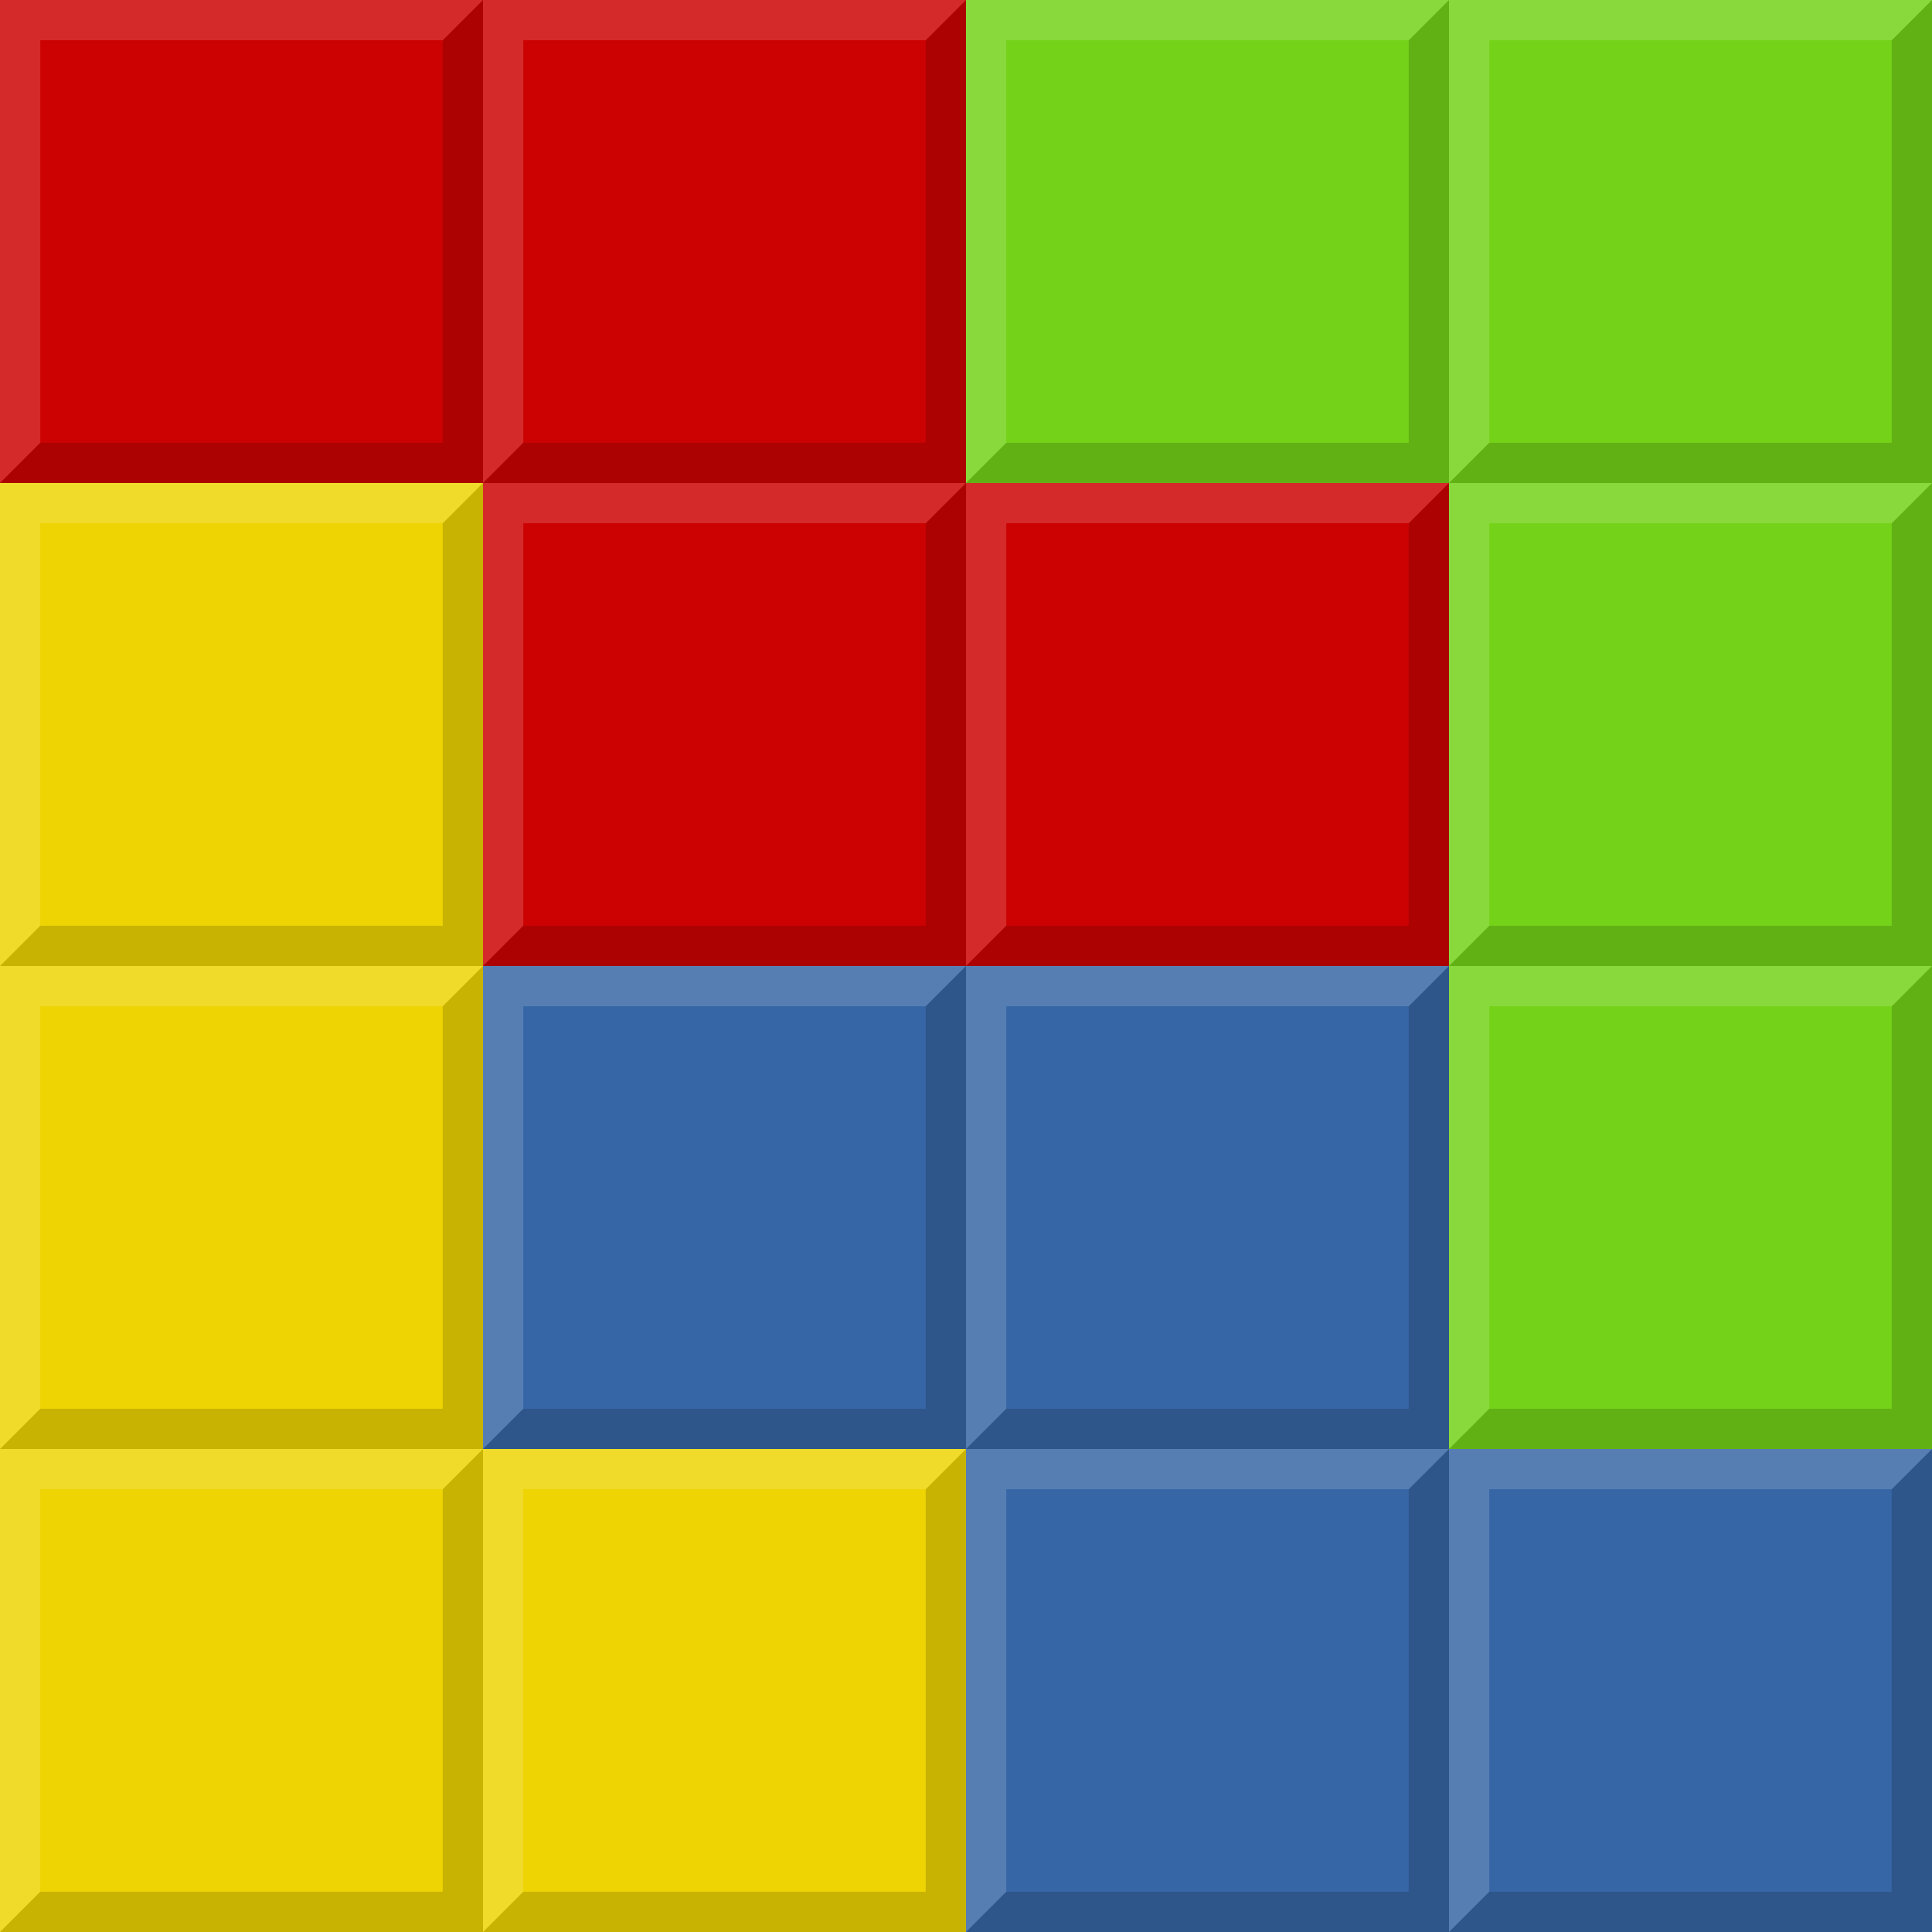
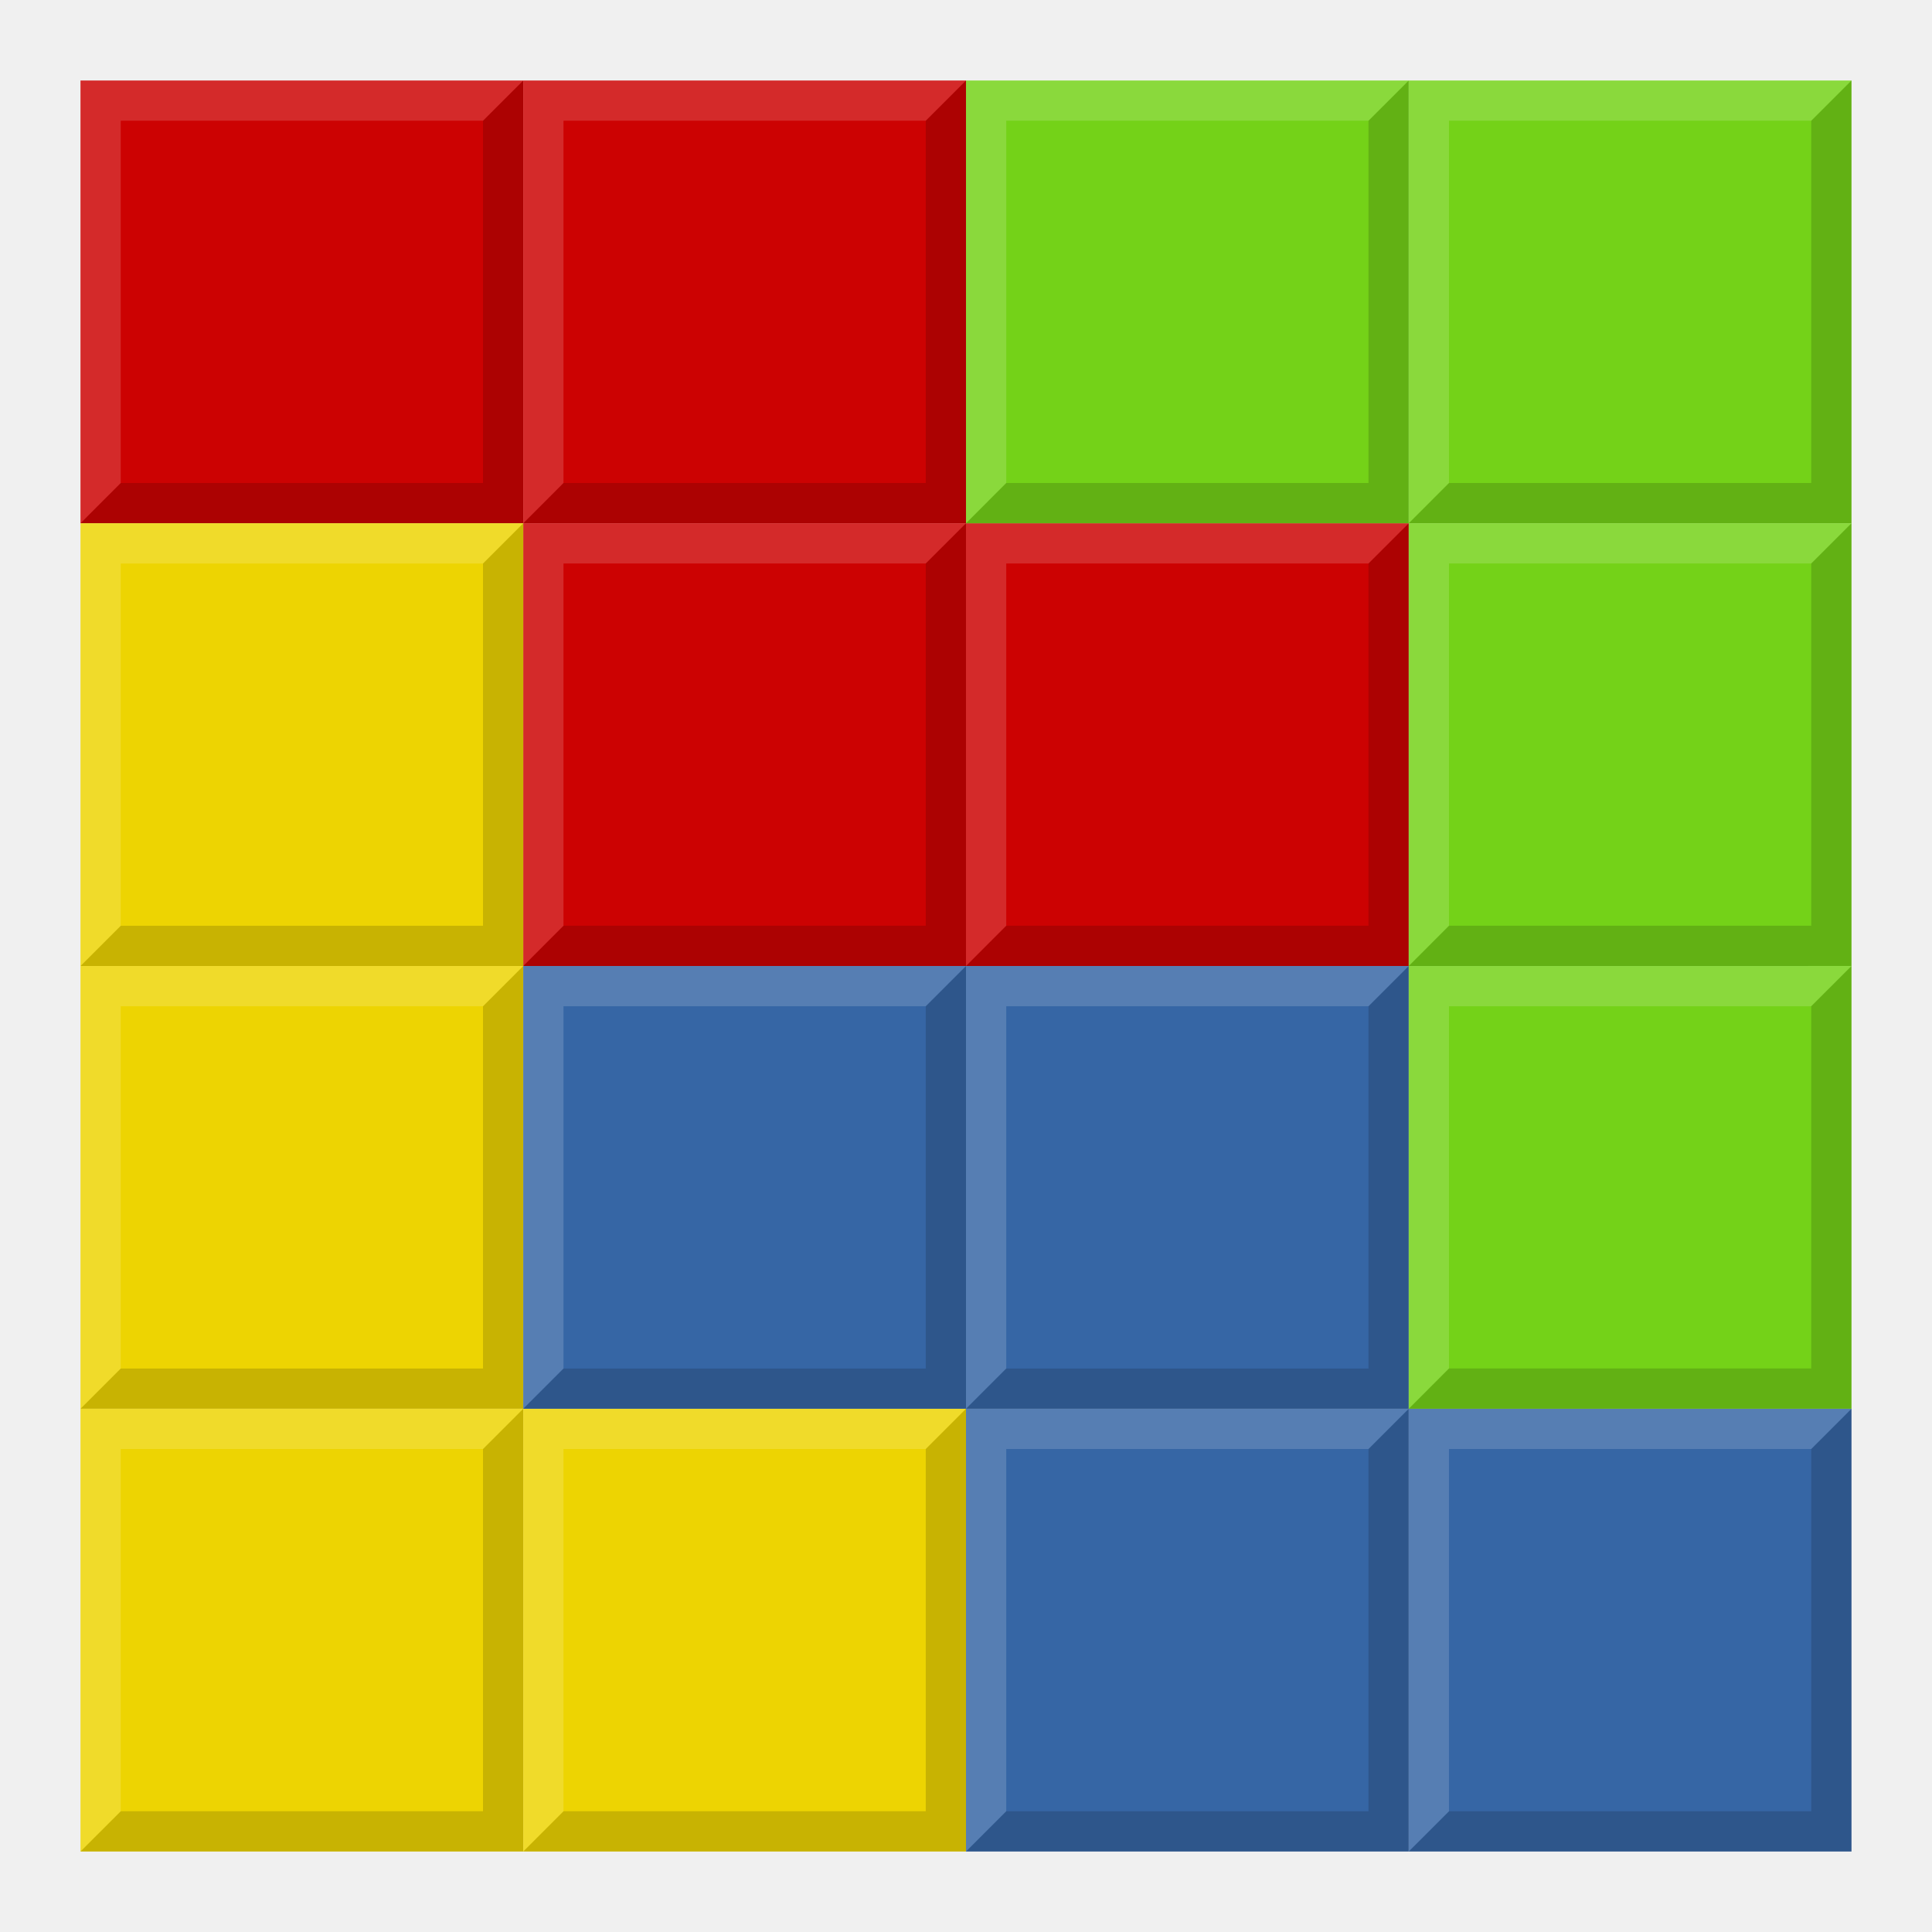
<svg xmlns="http://www.w3.org/2000/svg" xmlns:xlink="http://www.w3.org/1999/xlink" height="48" width="48" version="1.1">
-   <g id="d" transform="matrix(1.2,0,0,1.2,18,-21.6)">
+   <g id="e" transform="matrix(1.099991 0 0 1.099983 18.49986 -17.799)">
    <rect opacity="0.99" fill-rule="evenodd" rx="0" ry="0" height="10" width="10" y="18" x="-15" fill="#c00" />
-     <path d="m-15 28 0.833-0.833h8.333v-8.333l0.834-0.834v10z" fill-opacity=".157" />
-     <path d="m-15 28v-10h10l-0.833 0.833h-8.333v8.333z" fill="#FFF" fill-opacity=".157" />
+     <path fill-opacity=".157" d="m-15 28 0.909-0.91h8.182v-8.182l0.909-0.909v10z" />
+     <path d="m-15 28v-10h10l-0.909 0.908h-8.182v8.182z" fill-opacity=".157" fill="#fff" />
  </g>
-   <use xlink:href="#d" transform="translate(12)" height="48" width="48" y="0" x="0" />
-   <use xlink:href="#d" transform="translate(12,12)" height="48" width="48" y="0" x="0" />
-   <use xlink:href="#d" transform="translate(24,12)" height="48" width="48" y="0" x="0" />
-   <g id="c" transform="matrix(1.2,0,0,1.2,18,-9.6)">
+   <use xlink:href="#e" transform="translate(10.99991)" height="48" width="48" y="0" x="0" />
+   <use xlink:href="#e" transform="translate(10.99991 10.99983)" height="48" width="48" y="0" x="0" />
+   <use xlink:href="#e" transform="translate(21.99982 10.99983)" height="48" width="48" y="0" x="0" />
+   <g id="f" transform="matrix(1.099991 0 0 1.099983 18.49986 -6.79917)">
    <rect opacity="0.99" fill-rule="evenodd" rx="0" ry="0" height="10" width="10" y="18" x="-15" fill="#edd400" />
-     <path d="m-15 28 0.833-0.833h8.333v-8.333l0.834-0.834v10z" fill-opacity=".157" />
-     <path d="m-15 28v-10h10l-0.833 0.833h-8.333v8.333z" fill="#FFF" fill-opacity=".157" />
+     <path fill-opacity=".157" d="m-15 28 0.909-0.909h8.182v-8.182l0.909-0.909v10z" />
+     <path d="m-15 28v-10h10l-0.909 0.909h-8.182v8.182z" fill-opacity=".157" fill="#fff" />
  </g>
-   <use xlink:href="#c" transform="translate(-1.333333e-8 12)" height="72" width="72" y="0" x="0" />
-   <use xlink:href="#c" transform="translate(-1.333333e-8 24)" height="72" width="72" y="0" x="0" />
-   <use xlink:href="#c" transform="translate(12,24)" height="72" width="72" y="0" x="0" />
-   <g id="b" transform="matrix(1.2,0,0,1.2,30,2.4)">
+   <use xlink:href="#f" transform="translate(1.222212e-8 10.99983)" height="72" width="72" y="0" x="0" />
+   <use xlink:href="#f" transform="translate(1.222212e-8 21.99965)" height="72" width="72" y="0" x="0" />
+   <use xlink:href="#f" transform="translate(10.99991 21.99965)" height="72" width="72" y="0" x="0" />
+   <g id="g" transform="matrix(1.099991 0 0 1.099983 29.49977 4.200657)">
    <rect opacity="0.99" fill-rule="evenodd" rx="0" ry="0" height="10" width="10" y="18" x="-15" fill="#3465a4" />
-     <path d="m-15 28 0.833-0.833h8.333v-8.333l0.834-0.834v10z" fill-opacity=".157" />
-     <path d="m-15 28v-10h10l-0.833 0.833h-8.333v8.333z" fill="#FFF" fill-opacity=".157" />
+     <path fill-opacity=".157" d="m-15 28 0.909-0.909h8.182v-8.182l0.909-0.909v10z" />
+     <path d="m-15 28v-10h10l-0.909 0.909h-8.182v8.182z" fill-opacity=".157" fill="#fff" />
  </g>
-   <use xlink:href="#b" transform="translate(12,12)" height="72" width="72" y="0" x="0" />
-   <use xlink:href="#b" transform="translate(12)" height="72" width="72" y="0" x="0" />
-   <use xlink:href="#b" transform="translate(24,12)" height="72" width="72" y="0" x="0" />
-   <g id="a" transform="matrix(1.2,0,0,1.2,42,-21.6)">
+   <use xlink:href="#g" transform="translate(10.99991 10.99983)" height="72" width="72" y="0" x="0" />
+   <use xlink:href="#g" transform="translate(10.99991)" height="72" width="72" y="0" x="0" />
+   <use xlink:href="#g" transform="translate(21.99982 10.99983)" height="72" width="72" y="0" x="0" />
+   <g id="h" transform="matrix(1.099991 0 0 1.099983 40.49968 -17.799)">
    <rect opacity="0.99" fill-rule="evenodd" rx="0" ry="0" height="10" width="10" y="18" x="-15" fill="#73d216" />
-     <path d="m-15 28 0.833-0.833h8.333v-8.333l0.834-0.834v10z" fill-opacity=".157" />
-     <path d="m-15 28v-10h10l-0.833 0.833h-8.333v8.333z" fill="#FFF" fill-opacity=".157" />
+     <path fill-opacity=".157" d="m-15 28 0.909-0.91h8.182v-8.182l0.909-0.909v10z" />
+     <path d="m-15 28v-10h10l-0.909 0.908h-8.182v8.182z" fill-opacity=".157" fill="#fff" />
  </g>
-   <use xlink:href="#a" transform="translate(12)" height="72" width="72" y="0" x="0" />
-   <use xlink:href="#a" transform="translate(12,12)" height="72" width="72" y="0" x="0" />
-   <use xlink:href="#a" transform="translate(12,24)" height="72" width="72" y="0" x="0" />
+   <use xlink:href="#h" transform="translate(10.99991)" height="72" width="72" y="0" x="0" />
+   <use xlink:href="#h" transform="translate(10.99991 10.99983)" height="72" width="72" y="0" x="0" />
+   <use xlink:href="#h" transform="translate(10.99991 21.99965)" height="72" width="72" y="0" x="0" />
</svg>
